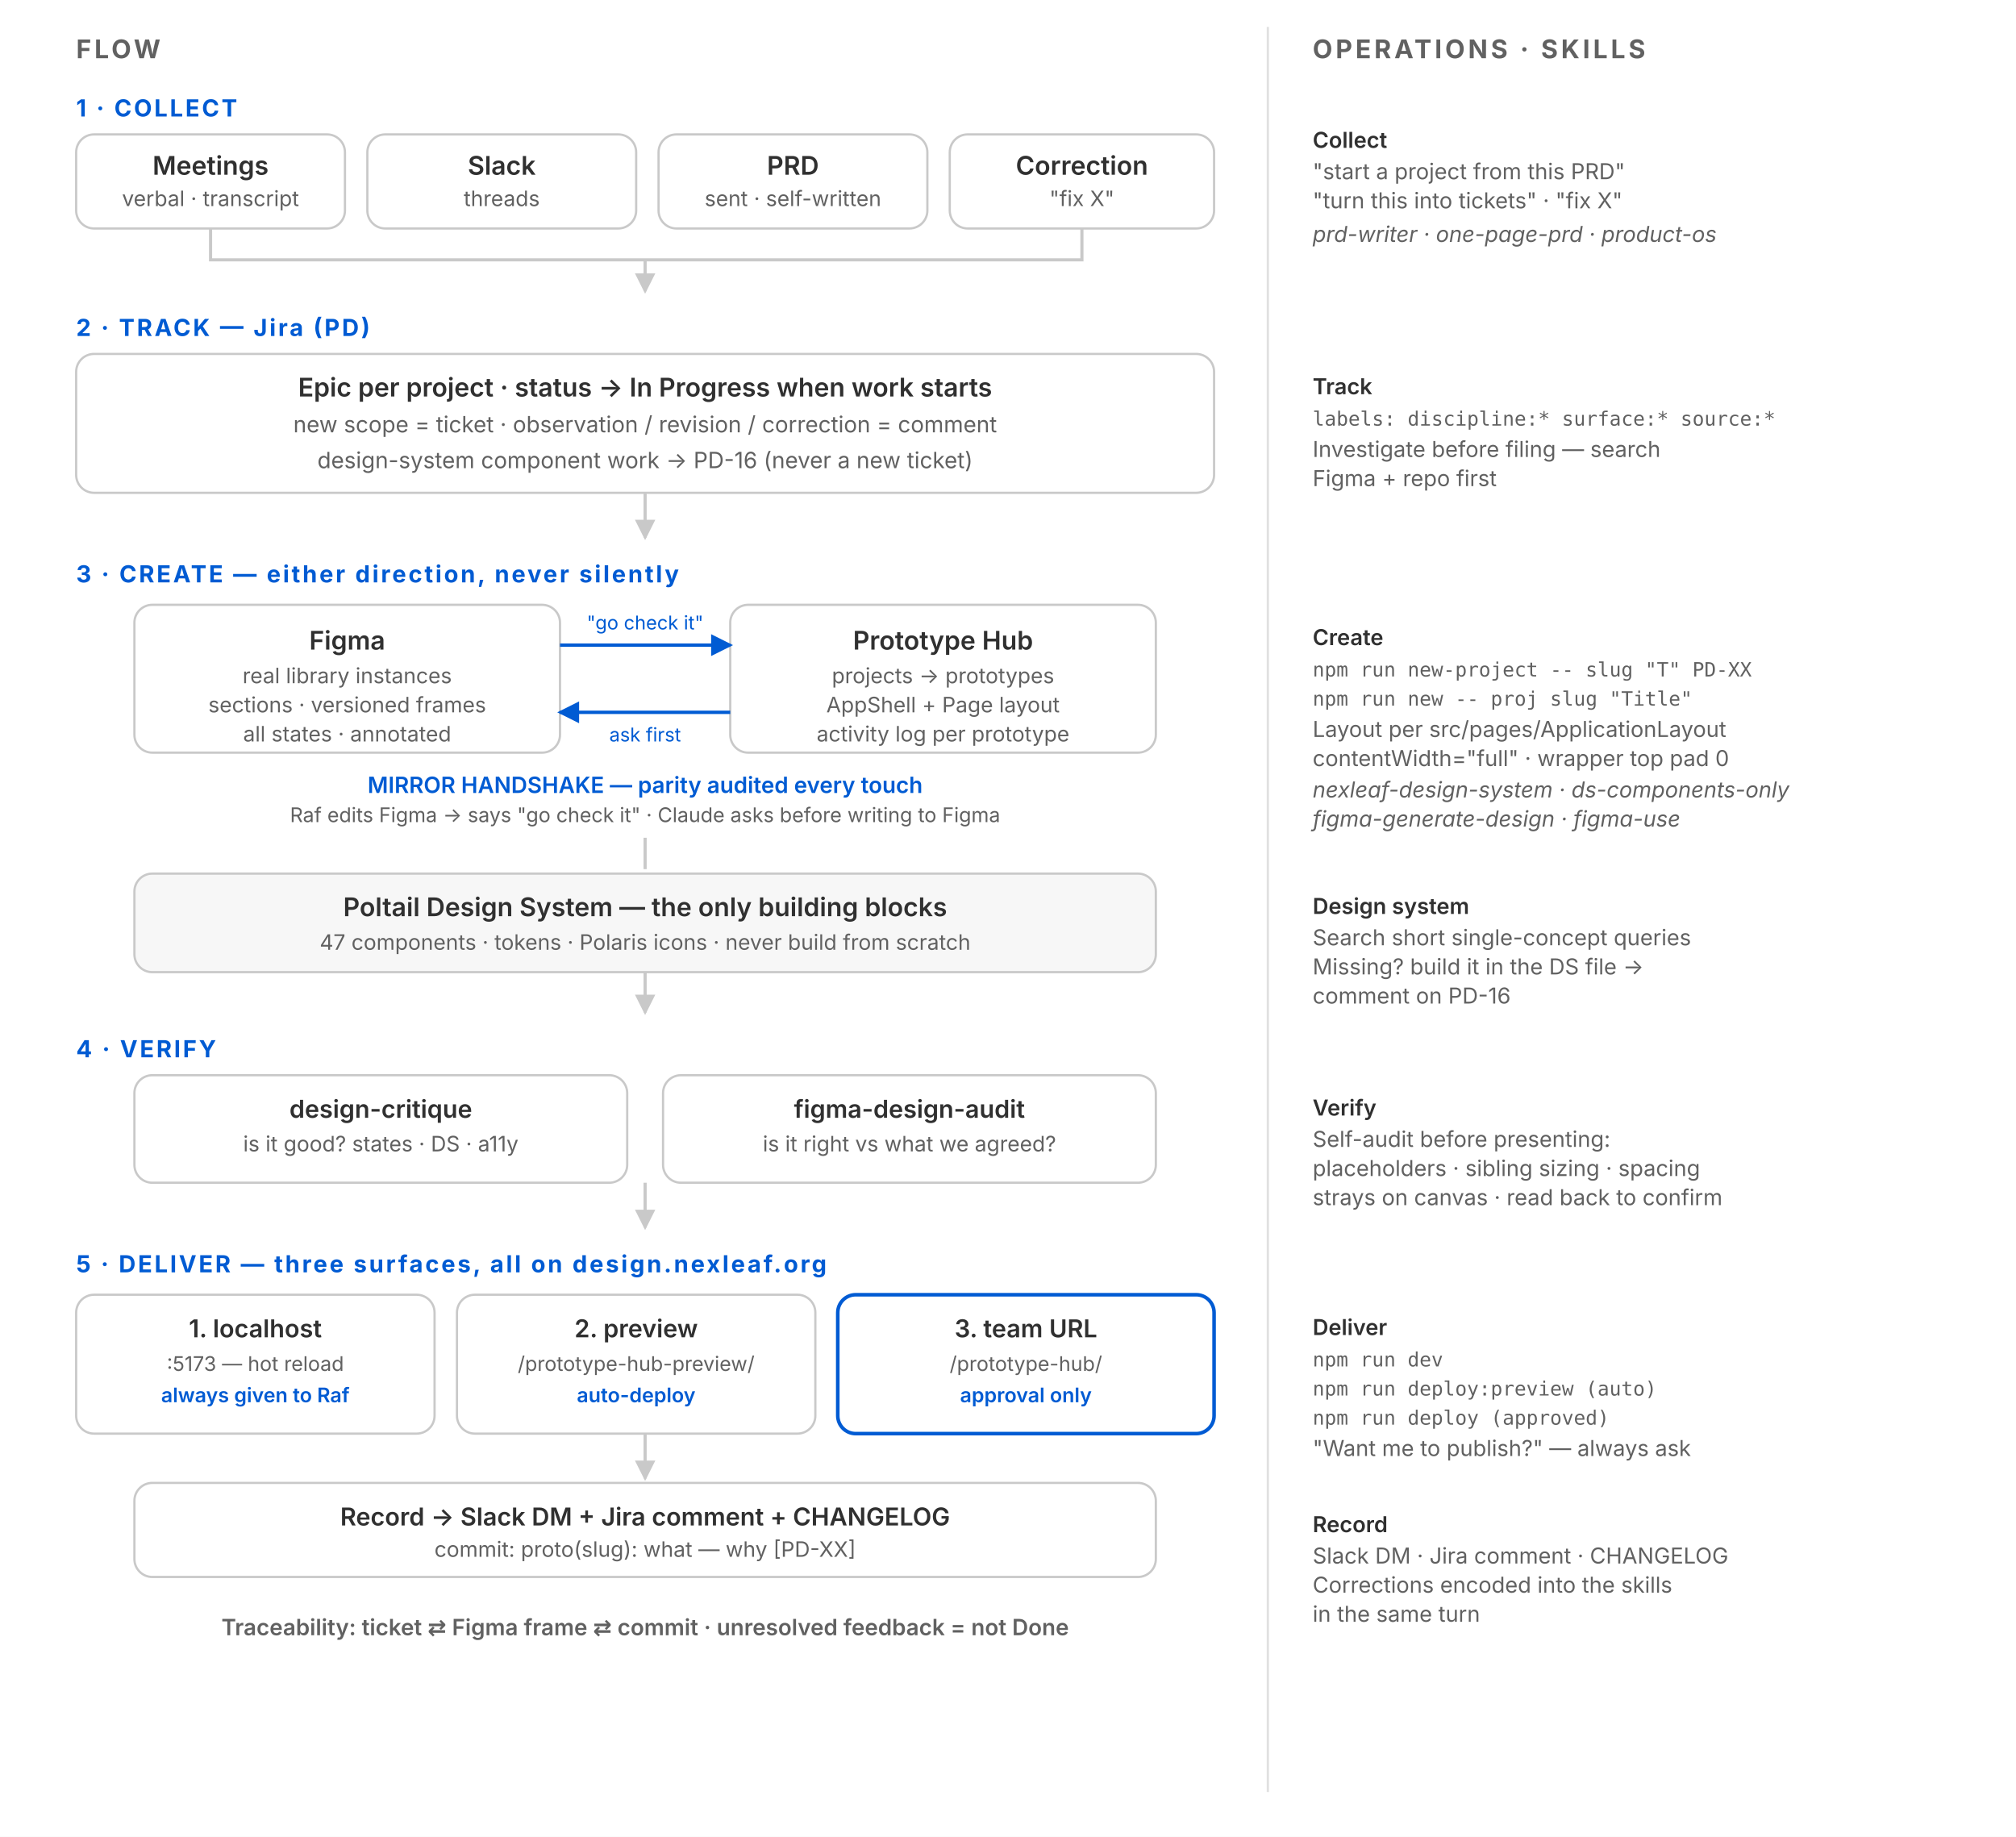
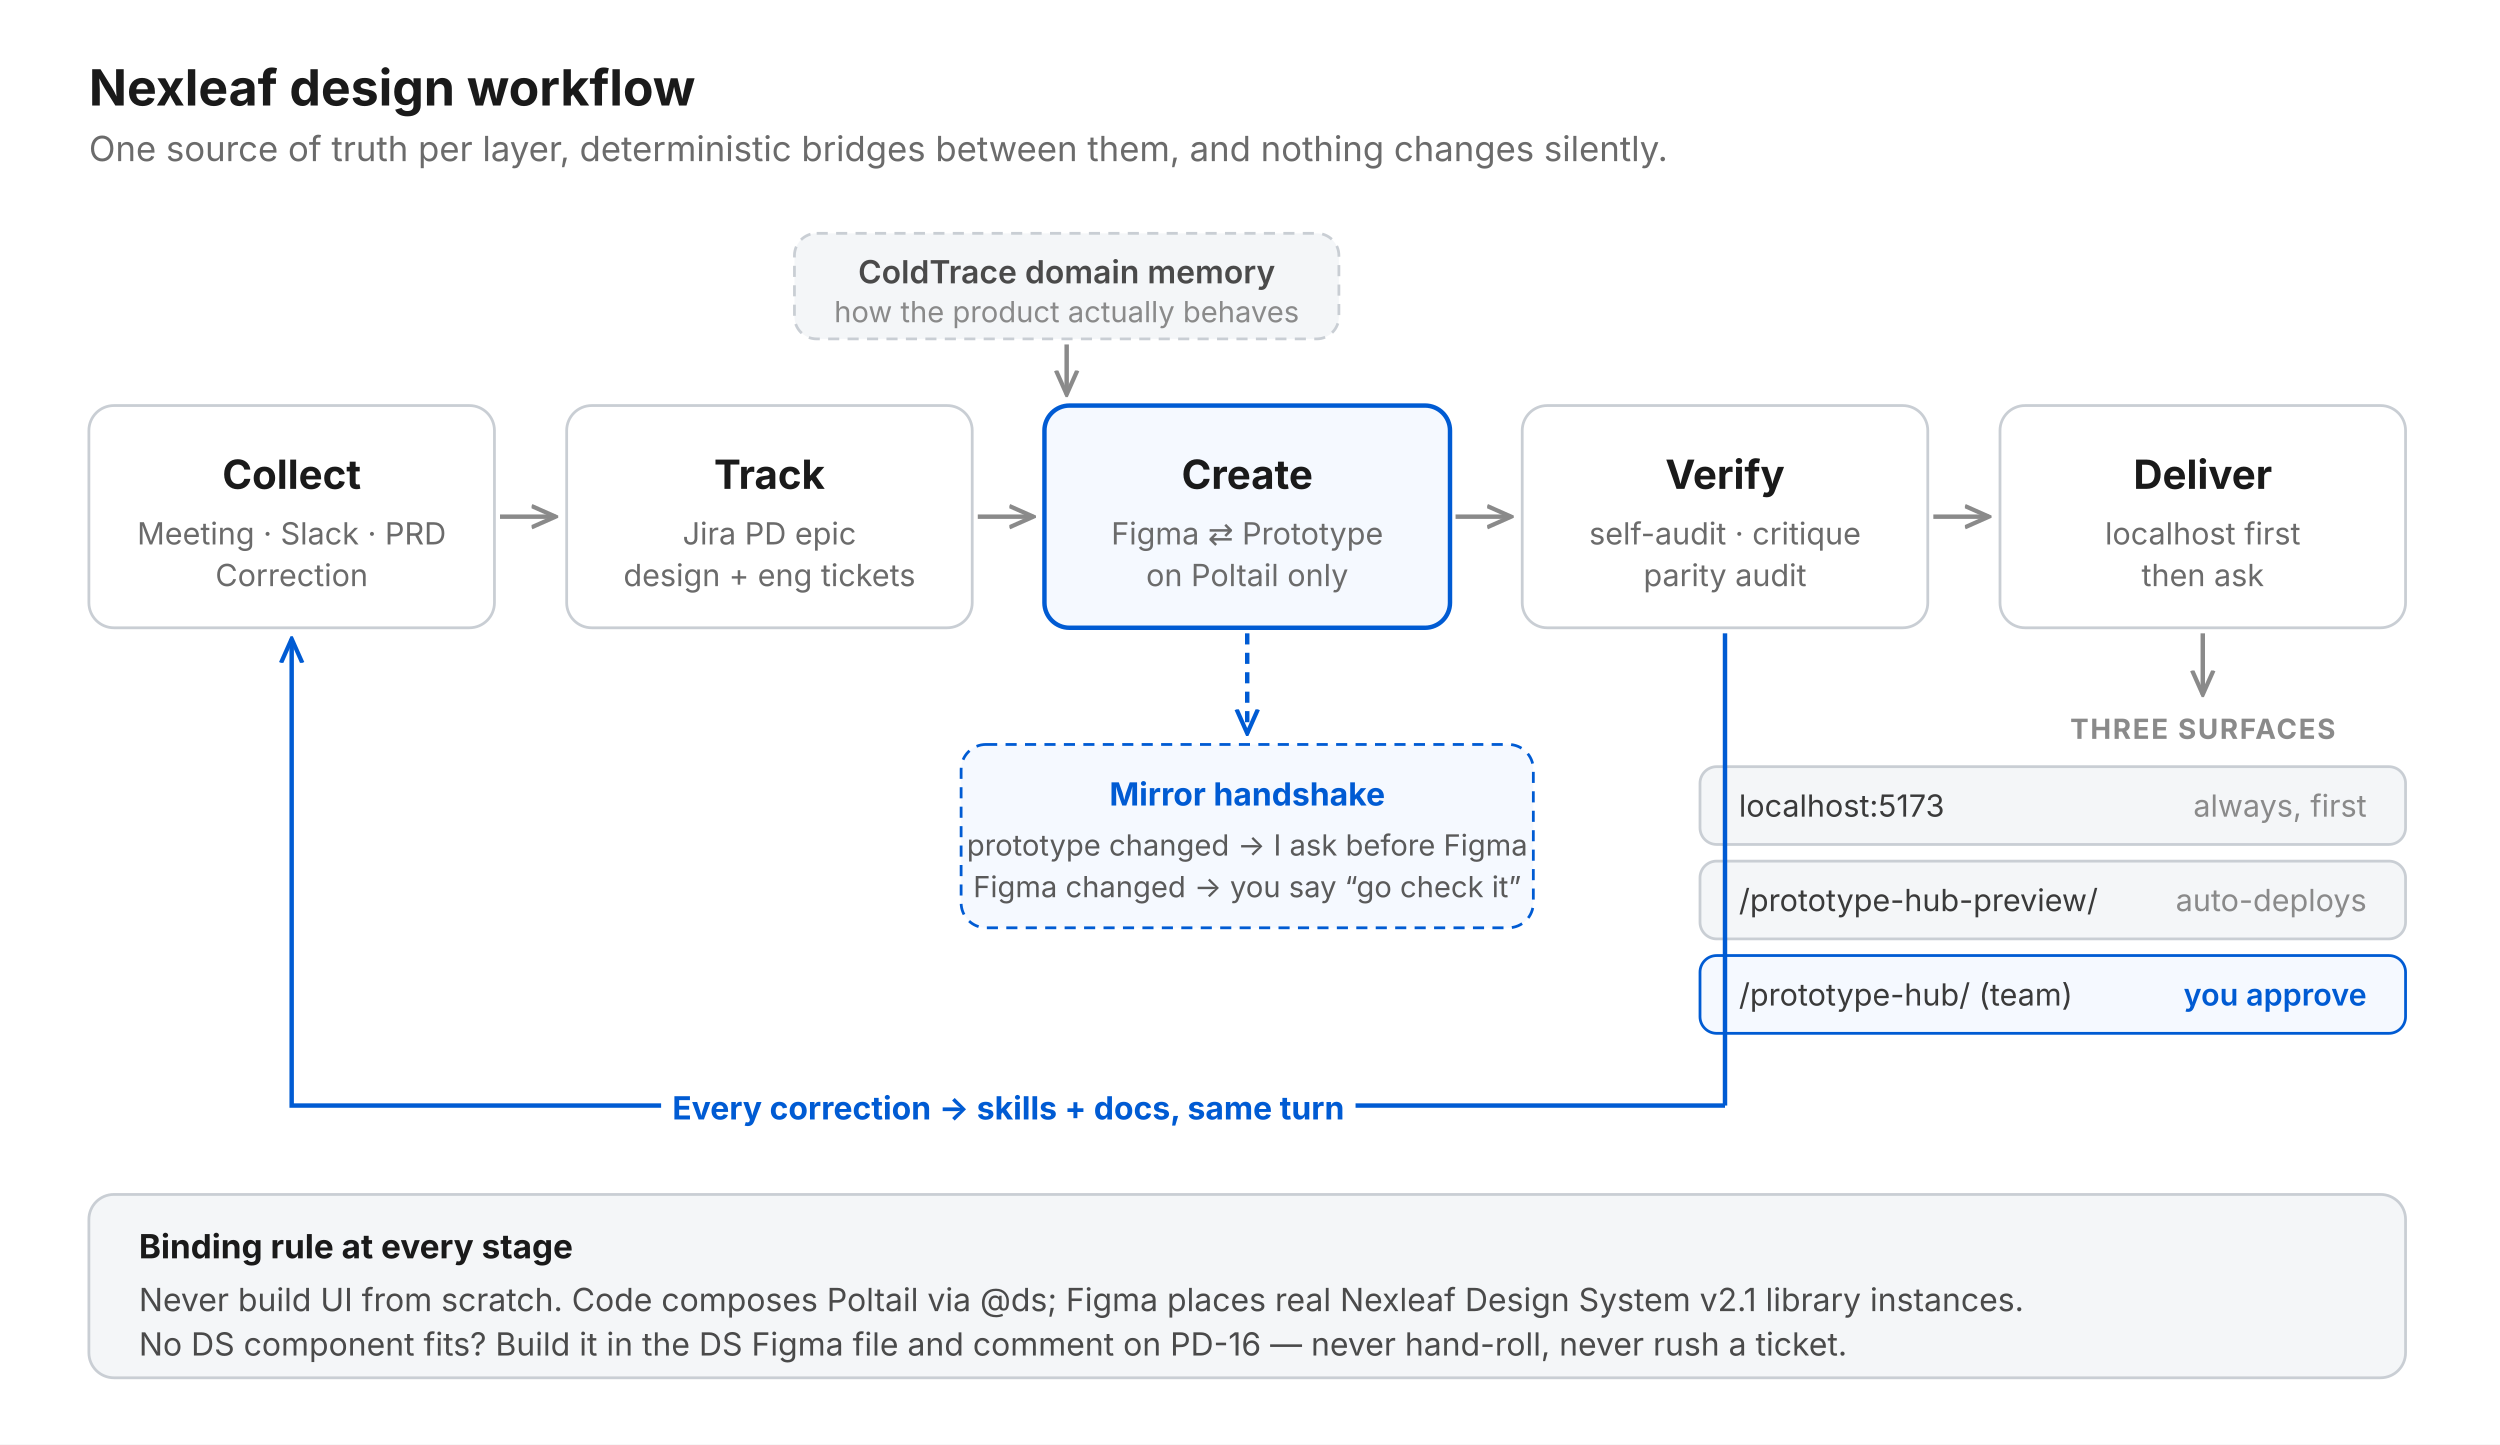
- <svg xmlns="http://www.w3.org/2000/svg" viewBox="0 0 900 820" role="img" font-family="-apple-system, BlinkMacSystemFont, 'Segoe UI', Inter, sans-serif">
-   <rect x="0" y="0" width="900" height="820" fill="#ffffff" />
-   <text x="34" y="26" font-size="11.5" font-weight="700" fill="#616161" letter-spacing="1.4">FLOW</text>
-   <text x="586" y="26" font-size="11.5" font-weight="700" fill="#616161" letter-spacing="1.4">OPERATIONS · SKILLS</text>
-   <line x1="566" y1="12" x2="566" y2="800" stroke="#e0e0e0" stroke-width="1" />
-   <text x="34" y="52" font-size="10.5" font-weight="700" fill="#005bd3" letter-spacing="1">1 · COLLECT</text>
-   <rect x="34" y="60" width="120" height="42" rx="8" fill="#fff" stroke="#c9c9c9" />
-   <text x="94" y="78" font-size="11.5" font-weight="600" fill="#303030" text-anchor="middle">Meetings</text>
-   <text x="94" y="92" font-size="9.5" fill="#616161" text-anchor="middle">verbal · transcript</text>
-   <rect x="164" y="60" width="120" height="42" rx="8" fill="#fff" stroke="#c9c9c9" />
-   <text x="224" y="78" font-size="11.5" font-weight="600" fill="#303030" text-anchor="middle">Slack</text>
-   <text x="224" y="92" font-size="9.5" fill="#616161" text-anchor="middle">threads</text>
-   <rect x="294" y="60" width="120" height="42" rx="8" fill="#fff" stroke="#c9c9c9" />
-   <text x="354" y="78" font-size="11.5" font-weight="600" fill="#303030" text-anchor="middle">PRD</text>
-   <text x="354" y="92" font-size="9.5" fill="#616161" text-anchor="middle">sent · self-written</text>
-   <rect x="424" y="60" width="118" height="42" rx="8" fill="#fff" stroke="#c9c9c9" />
-   <text x="483" y="78" font-size="11.5" font-weight="600" fill="#303030" text-anchor="middle">Correction</text>
-   <text x="483" y="92" font-size="9.5" fill="#616161" text-anchor="middle">"fix X"</text>
-   <path d="M94 102 L94 116 L288 116" fill="none" stroke="#c9c9c9" stroke-width="1.4" />
-   <path d="M483 102 L483 116 L288 116" fill="none" stroke="#c9c9c9" stroke-width="1.4" />
-   <path d="M288 116 L288 130" fill="none" stroke="#c9c9c9" stroke-width="1.4" marker-end="url(#a)" />
-   <text x="34" y="150" font-size="10.5" font-weight="700" fill="#005bd3" letter-spacing="1">2 · TRACK — Jira (PD)</text>
-   <rect x="34" y="158" width="508" height="62" rx="8" fill="#fff" stroke="#c9c9c9" />
-   <text x="288" y="177" font-size="11.5" font-weight="600" fill="#303030" text-anchor="middle">Epic per project · status → In Progress when work starts</text>
-   <text x="288" y="193" font-size="10" fill="#616161" text-anchor="middle">new scope = ticket · observation / revision / correction = comment</text>
-   <text x="288" y="209" font-size="10" fill="#616161" text-anchor="middle">design-system component work → PD-16 (never a new ticket)</text>
-   <path d="M288 220 L288 240" fill="none" stroke="#c9c9c9" stroke-width="1.4" marker-end="url(#a)" />
-   <text x="34" y="260" font-size="10.5" font-weight="700" fill="#005bd3" letter-spacing="1">3 · CREATE — either direction, never silently</text>
-   <rect x="60" y="270" width="190" height="66" rx="8" fill="#fff" stroke="#c9c9c9" />
-   <text x="155" y="290" font-size="11.5" font-weight="600" fill="#303030" text-anchor="middle">Figma</text>
-   <text x="155" y="305" font-size="9.5" fill="#616161" text-anchor="middle">real library instances</text>
-   <text x="155" y="318" font-size="9.5" fill="#616161" text-anchor="middle">sections · versioned frames</text>
-   <text x="155" y="331" font-size="9.5" fill="#616161" text-anchor="middle">all states · annotated</text>
-   <rect x="326" y="270" width="190" height="66" rx="8" fill="#fff" stroke="#c9c9c9" />
-   <text x="421" y="290" font-size="11.5" font-weight="600" fill="#303030" text-anchor="middle">Prototype Hub</text>
-   <text x="421" y="305" font-size="9.5" fill="#616161" text-anchor="middle">projects → prototypes</text>
-   <text x="421" y="318" font-size="9.5" fill="#616161" text-anchor="middle">AppShell + Page layout</text>
-   <text x="421" y="331" font-size="9.5" fill="#616161" text-anchor="middle">activity log per prototype</text>
-   <path d="M250 288 L326 288" fill="none" stroke="#005bd3" stroke-width="1.5" marker-end="url(#b)" />
-   <path d="M326 318 L250 318" fill="none" stroke="#005bd3" stroke-width="1.5" marker-end="url(#b)" />
-   <text x="288" y="281" font-size="8.5" fill="#005bd3" text-anchor="middle">"go check it"</text>
-   <text x="288" y="331" font-size="8.5" fill="#005bd3" text-anchor="middle">ask first</text>
-   <text x="288" y="354" font-size="10" font-weight="600" fill="#005bd3" text-anchor="middle">MIRROR HANDSHAKE — parity audited every touch</text>
-   <text x="288" y="367" font-size="9" fill="#616161" text-anchor="middle">Raf edits Figma → says "go check it" · Claude asks before writing to Figma</text>
-   <path d="M288 374 L288 388" fill="none" stroke="#c9c9c9" stroke-width="1.4" />
-   <rect x="60" y="390" width="456" height="44" rx="8" fill="#f7f7f7" stroke="#c9c9c9" />
-   <text x="288" y="409" font-size="11.5" font-weight="600" fill="#303030" text-anchor="middle">Poltail Design System — the only building blocks</text>
-   <text x="288" y="424" font-size="9.5" fill="#616161" text-anchor="middle">47 components · tokens · Polaris icons · never build from scratch</text>
-   <path d="M288 434 L288 452" fill="none" stroke="#c9c9c9" stroke-width="1.4" marker-end="url(#a)" />
-   <text x="34" y="472" font-size="10.5" font-weight="700" fill="#005bd3" letter-spacing="1">4 · VERIFY</text>
-   <rect x="60" y="480" width="220" height="48" rx="8" fill="#fff" stroke="#c9c9c9" />
-   <text x="170" y="499" font-size="11" font-weight="600" fill="#303030" text-anchor="middle">design-critique</text>
-   <text x="170" y="514" font-size="9.5" fill="#616161" text-anchor="middle">is it good? states · DS · a11y</text>
-   <rect x="296" y="480" width="220" height="48" rx="8" fill="#fff" stroke="#c9c9c9" />
-   <text x="406" y="499" font-size="11" font-weight="600" fill="#303030" text-anchor="middle">figma-design-audit</text>
-   <text x="406" y="514" font-size="9.5" fill="#616161" text-anchor="middle">is it right vs what we agreed?</text>
-   <path d="M288 528 L288 548" fill="none" stroke="#c9c9c9" stroke-width="1.4" marker-end="url(#a)" />
-   <text x="34" y="568" font-size="10.5" font-weight="700" fill="#005bd3" letter-spacing="1">5 · DELIVER — three surfaces, all on design.nexleaf.org</text>
-   <rect x="34" y="578" width="160" height="62" rx="8" fill="#fff" stroke="#c9c9c9" />
-   <text x="114" y="597" font-size="11" font-weight="600" fill="#303030" text-anchor="middle">1. localhost</text>
-   <text x="114" y="612" font-size="9" fill="#616161" text-anchor="middle">:5173 — hot reload</text>
-   <text x="114" y="626" font-size="9" font-weight="600" fill="#005bd3" text-anchor="middle">always given to Raf</text>
-   <rect x="204" y="578" width="160" height="62" rx="8" fill="#fff" stroke="#c9c9c9" />
-   <text x="284" y="597" font-size="11" font-weight="600" fill="#303030" text-anchor="middle">2. preview</text>
-   <text x="284" y="612" font-size="9" fill="#616161" text-anchor="middle">/prototype-hub-preview/</text>
-   <text x="284" y="626" font-size="9" font-weight="600" fill="#005bd3" text-anchor="middle">auto-deploy</text>
-   <rect x="374" y="578" width="168" height="62" rx="8" fill="#fff" stroke="#005bd3" stroke-width="1.6" />
-   <text x="458" y="597" font-size="11" font-weight="600" fill="#303030" text-anchor="middle">3. team URL</text>
-   <text x="458" y="612" font-size="9" fill="#616161" text-anchor="middle">/prototype-hub/</text>
-   <text x="458" y="626" font-size="9" font-weight="600" fill="#005bd3" text-anchor="middle">approval only</text>
-   <path d="M288 640 L288 660" fill="none" stroke="#c9c9c9" stroke-width="1.4" marker-end="url(#a)" />
-   <rect x="60" y="662" width="456" height="42" rx="8" fill="#fff" stroke="#c9c9c9" />
-   <text x="288" y="681" font-size="11" font-weight="600" fill="#303030" text-anchor="middle">Record → Slack DM + Jira comment + CHANGELOG</text>
-   <text x="288" y="695" font-size="9.5" fill="#616161" text-anchor="middle">commit: proto(slug): what — why [PD-XX]</text>
-   <text x="288" y="730" font-size="10" font-weight="600" fill="#616161" text-anchor="middle">Traceability: ticket ⇄ Figma frame ⇄ commit · unresolved feedback = not Done</text>
-   <g font-size="9.8" fill="#616161">
-     <text x="586" y="66" font-weight="600" fill="#303030">Collect</text>
-     <text x="586" y="80">"start a project from this PRD"</text>
-     <text x="586" y="93">"turn this into tickets" · "fix X"</text>
-     <text x="586" y="108" font-style="italic">prd-writer · one-page-prd · product-os</text>
-     <text x="586" y="176" font-weight="600" fill="#303030">Track</text>
-     <text x="586" y="190" font-family="monospace" font-size="8.8">labels: discipline:* surface:* source:*</text>
-     <text x="586" y="204">Investigate before filing — search</text>
-     <text x="586" y="217">Figma + repo first</text>
-     <text x="586" y="288" font-weight="600" fill="#303030">Create</text>
-     <text x="586" y="302" font-family="monospace" font-size="8.8">npm run new-project -- slug "T" PD-XX</text>
-     <text x="586" y="315" font-family="monospace" font-size="8.8">npm run new -- proj slug "Title"</text>
-     <text x="586" y="329">Layout per src/pages/ApplicationLayout</text>
-     <text x="586" y="342">contentWidth="full" · wrapper top pad 0</text>
-     <text x="586" y="356" font-style="italic">nexleaf-design-system · ds-components-only</text>
-     <text x="586" y="369" font-style="italic">figma-generate-design · figma-use</text>
-     <text x="586" y="408" font-weight="600" fill="#303030">Design system</text>
-     <text x="586" y="422">Search short single-concept queries</text>
-     <text x="586" y="435">Missing? build it in the DS file →</text>
-     <text x="586" y="448">comment on PD-16</text>
-     <text x="586" y="498" font-weight="600" fill="#303030">Verify</text>
-     <text x="586" y="512">Self-audit before presenting:</text>
-     <text x="586" y="525">placeholders · sibling sizing · spacing</text>
-     <text x="586" y="538">strays on canvas · read back to confirm</text>
-     <text x="586" y="596" font-weight="600" fill="#303030">Deliver</text>
-     <text x="586" y="610" font-family="monospace" font-size="8.8">npm run dev</text>
-     <text x="586" y="623" font-family="monospace" font-size="8.8">npm run deploy:preview   (auto)</text>
-     <text x="586" y="636" font-family="monospace" font-size="8.8">npm run deploy           (approved)</text>
-     <text x="586" y="650">"Want me to publish?" — always ask</text>
-     <text x="586" y="684" font-weight="600" fill="#303030">Record</text>
-     <text x="586" y="698">Slack DM · Jira comment · CHANGELOG</text>
-     <text x="586" y="711">Corrections encoded into the skills</text>
-     <text x="586" y="724">in the same turn</text>
-   </g>
+ <svg xmlns="http://www.w3.org/2000/svg" viewBox="0 0 900 520" width="900" height="520" font-family="Inter, -apple-system, BlinkMacSystemFont, 'Segoe UI', sans-serif">
  <defs>
-     <marker id="a" viewBox="0 0 8 8" refX="7" refY="4" markerWidth="6.5" markerHeight="6.5" orient="auto">
-       <path d="M0 0 L8 4 L0 8 Z" fill="#c9c9c9" />
+     <marker id="ar" viewBox="0 0 10 10" refX="9" refY="5" markerWidth="6" markerHeight="6" orient="auto">
+       <path d="M0,1 L9,5 L0,9" fill="none" stroke="#8a8a8a" stroke-width="1.6" />
    </marker>
-     <marker id="b" viewBox="0 0 8 8" refX="7" refY="4" markerWidth="6.5" markerHeight="6.5" orient="auto">
-       <path d="M0 0 L8 4 L0 8 Z" fill="#005bd3" />
+     <marker id="arb" viewBox="0 0 10 10" refX="9" refY="5" markerWidth="6" markerHeight="6" orient="auto">
+       <path d="M0,1 L9,5 L0,9" fill="none" stroke="#005bd3" stroke-width="1.6" />
    </marker>
  </defs>
+   <rect x="0" y="0" width="900" height="520" fill="#ffffff" />
+   <text x="32" y="38" font-size="18" font-weight="700" fill="#1a1a1a">Nexleaf design workflow</text>
+   <text x="32" y="58" font-size="12.5" fill="#6b6b6b">One source of truth per layer, deterministic bridges between them, and nothing changes silently.</text>
+   <rect x="286" y="84" width="196" height="38" rx="8" fill="#f4f6f8" stroke="#c9ced4" stroke-dasharray="4 3" />
+   <text x="384" y="102" text-anchor="middle" font-size="11.5" font-weight="600" fill="#4a4a4a">ColdTrace domain memory</text>
+   <text x="384" y="116" text-anchor="middle" font-size="10.5" fill="#8a8a8a">how the product actually behaves</text>
+   <line x1="384" y1="124" x2="384" y2="142" stroke="#8a8a8a" stroke-width="1.6" marker-end="url(#ar)" />
+   <g>
+     <rect x="32" y="146" width="146" height="80" rx="9" fill="#ffffff" stroke="#c9ced4" />
+     <text x="105" y="176" text-anchor="middle" font-size="14.5" font-weight="700" fill="#1a1a1a">Collect</text>
+     <text x="105" y="196" text-anchor="middle" font-size="11" fill="#6b6b6b">Meeting · Slack · PRD</text>
+     <text x="105" y="211" text-anchor="middle" font-size="11" fill="#6b6b6b">Correction</text>
+   </g>
+   <g>
+     <rect x="204" y="146" width="146" height="80" rx="9" fill="#ffffff" stroke="#c9ced4" />
+     <text x="277" y="176" text-anchor="middle" font-size="14.5" font-weight="700" fill="#1a1a1a">Track</text>
+     <text x="277" y="196" text-anchor="middle" font-size="11" fill="#6b6b6b">Jira PD epic</text>
+     <text x="277" y="211" text-anchor="middle" font-size="11" fill="#6b6b6b">design + eng tickets</text>
+   </g>
+   <g>
+     <rect x="376" y="146" width="146" height="80" rx="9" fill="#f5f9ff" stroke="#005bd3" stroke-width="1.6" />
+     <text x="449" y="176" text-anchor="middle" font-size="14.5" font-weight="700" fill="#1a1a1a">Create</text>
+     <text x="449" y="196" text-anchor="middle" font-size="11" fill="#6b6b6b">Figma ⇄ Prototype</text>
+     <text x="449" y="211" text-anchor="middle" font-size="11" fill="#6b6b6b">on Poltail only</text>
+   </g>
+   <g>
+     <rect x="548" y="146" width="146" height="80" rx="9" fill="#ffffff" stroke="#c9ced4" />
+     <text x="621" y="176" text-anchor="middle" font-size="14.5" font-weight="700" fill="#1a1a1a">Verify</text>
+     <text x="621" y="196" text-anchor="middle" font-size="11" fill="#6b6b6b">self-audit · critique</text>
+     <text x="621" y="211" text-anchor="middle" font-size="11" fill="#6b6b6b">parity audit</text>
+   </g>
+   <g>
+     <rect x="720" y="146" width="146" height="80" rx="9" fill="#ffffff" stroke="#c9ced4" />
+     <text x="793" y="176" text-anchor="middle" font-size="14.5" font-weight="700" fill="#1a1a1a">Deliver</text>
+     <text x="793" y="196" text-anchor="middle" font-size="11" fill="#6b6b6b">localhost first</text>
+     <text x="793" y="211" text-anchor="middle" font-size="11" fill="#6b6b6b">then ask</text>
+   </g>
+   <line x1="180" y1="186" x2="200" y2="186" stroke="#8a8a8a" stroke-width="1.6" marker-end="url(#ar)" />
+   <line x1="352" y1="186" x2="372" y2="186" stroke="#8a8a8a" stroke-width="1.6" marker-end="url(#ar)" />
+   <line x1="524" y1="186" x2="544" y2="186" stroke="#8a8a8a" stroke-width="1.6" marker-end="url(#ar)" />
+   <line x1="696" y1="186" x2="716" y2="186" stroke="#8a8a8a" stroke-width="1.6" marker-end="url(#ar)" />
+   <line x1="449" y1="228" x2="449" y2="264" stroke="#005bd3" stroke-width="1.6" stroke-dasharray="4 3" marker-end="url(#arb)" />
+   <rect x="346" y="268" width="206" height="66" rx="9" fill="#f5f9ff" stroke="#005bd3" stroke-dasharray="4 3" />
+   <text x="449" y="290" text-anchor="middle" font-size="11.5" font-weight="700" fill="#005bd3">Mirror handshake</text>
+   <text x="449" y="308" text-anchor="middle" font-size="10.5" fill="#5a5a5a">prototype changed → I ask before Figma</text>
+   <text x="449" y="323" text-anchor="middle" font-size="10.5" fill="#5a5a5a">Figma changed → you say “go check it”</text>
+   <line x1="793" y1="228" x2="793" y2="250" stroke="#8a8a8a" stroke-width="1.6" marker-end="url(#ar)" />
+   <text x="793" y="266" text-anchor="middle" font-size="10" font-weight="700" fill="#8a8a8a" letter-spacing="0.6">THREE SURFACES</text>
+   <rect x="612" y="276" width="254" height="28" rx="6" fill="#f4f6f8" stroke="#c9ced4" />
+   <text x="626" y="294" font-size="11" fill="#3a3a3a">localhost:5173</text>
+   <text x="852" y="294" text-anchor="end" font-size="11" fill="#8a8a8a">always, first</text>
+   <rect x="612" y="310" width="254" height="28" rx="6" fill="#f4f6f8" stroke="#c9ced4" />
+   <text x="626" y="328" font-size="11" fill="#3a3a3a">/prototype-hub-preview/</text>
+   <text x="852" y="328" text-anchor="end" font-size="11" fill="#8a8a8a">auto-deploys</text>
+   <rect x="612" y="344" width="254" height="28" rx="6" fill="#f5f9ff" stroke="#005bd3" />
+   <text x="626" y="362" font-size="11" fill="#3a3a3a">/prototype-hub/  (team)</text>
+   <text x="852" y="362" text-anchor="end" font-size="11" font-weight="600" fill="#005bd3">you approve</text>
+   <line x1="621" y1="228" x2="621" y2="398" stroke="#005bd3" stroke-width="1.6" />
+   <path d="M 621 398 L 105 398 L 105 230" fill="none" stroke="#005bd3" stroke-width="1.6" marker-end="url(#arb)" />
+   <rect x="238" y="384" width="250" height="28" rx="6" fill="#ffffff" />
+   <text x="363" y="403" text-anchor="middle" font-size="11.5" font-weight="700" fill="#005bd3">Every correction → skills + docs, same turn</text>
+   <rect x="32" y="430" width="834" height="66" rx="9" fill="#f4f6f8" stroke="#c9ced4" />
+   <text x="50" y="453" font-size="12" font-weight="700" fill="#1a1a1a">Binding rule at every stage</text>
+   <text x="50" y="472" font-size="11.5" fill="#4a4a4a">Never build UI from scratch. Code composes Poltail via @ds; Figma places real Nexleaf Design System v2.1 library instances.</text>
+   <text x="50" y="488" font-size="11.5" fill="#4a4a4a">No DS component fits? Build it in the DS Figma file and comment on PD-16 — never hand-roll, never rush a ticket.</text>
</svg>
